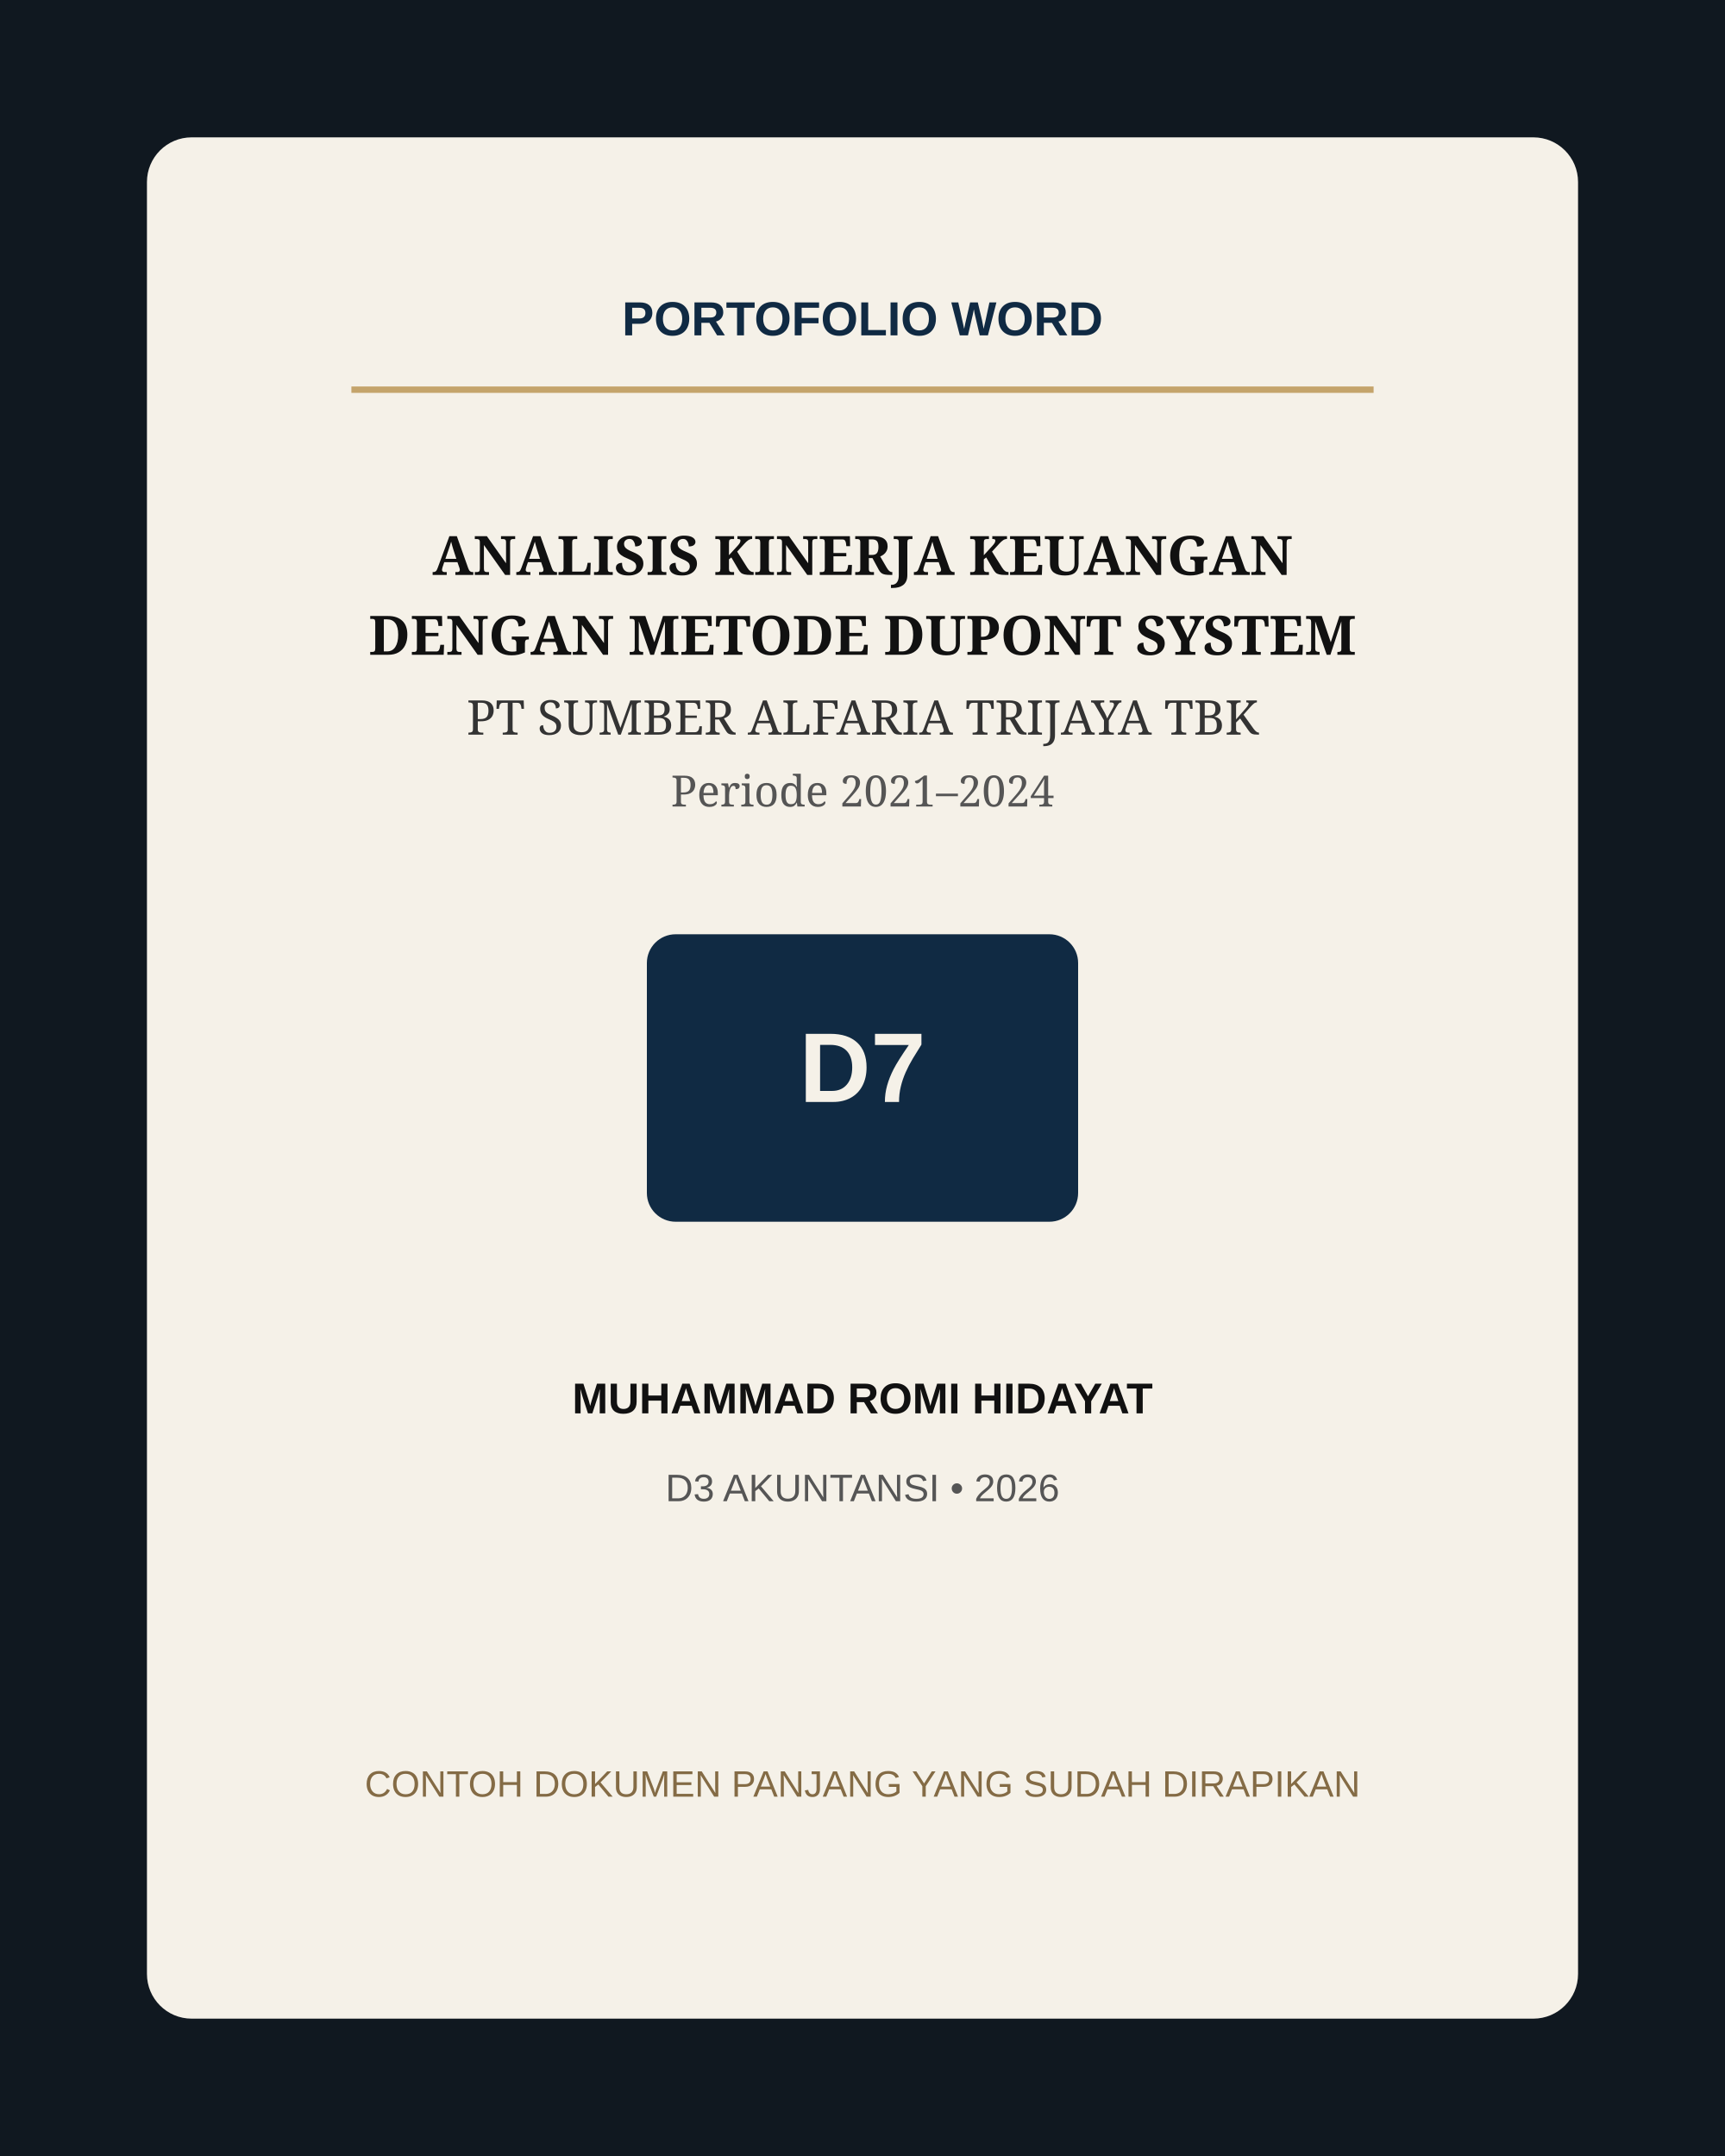
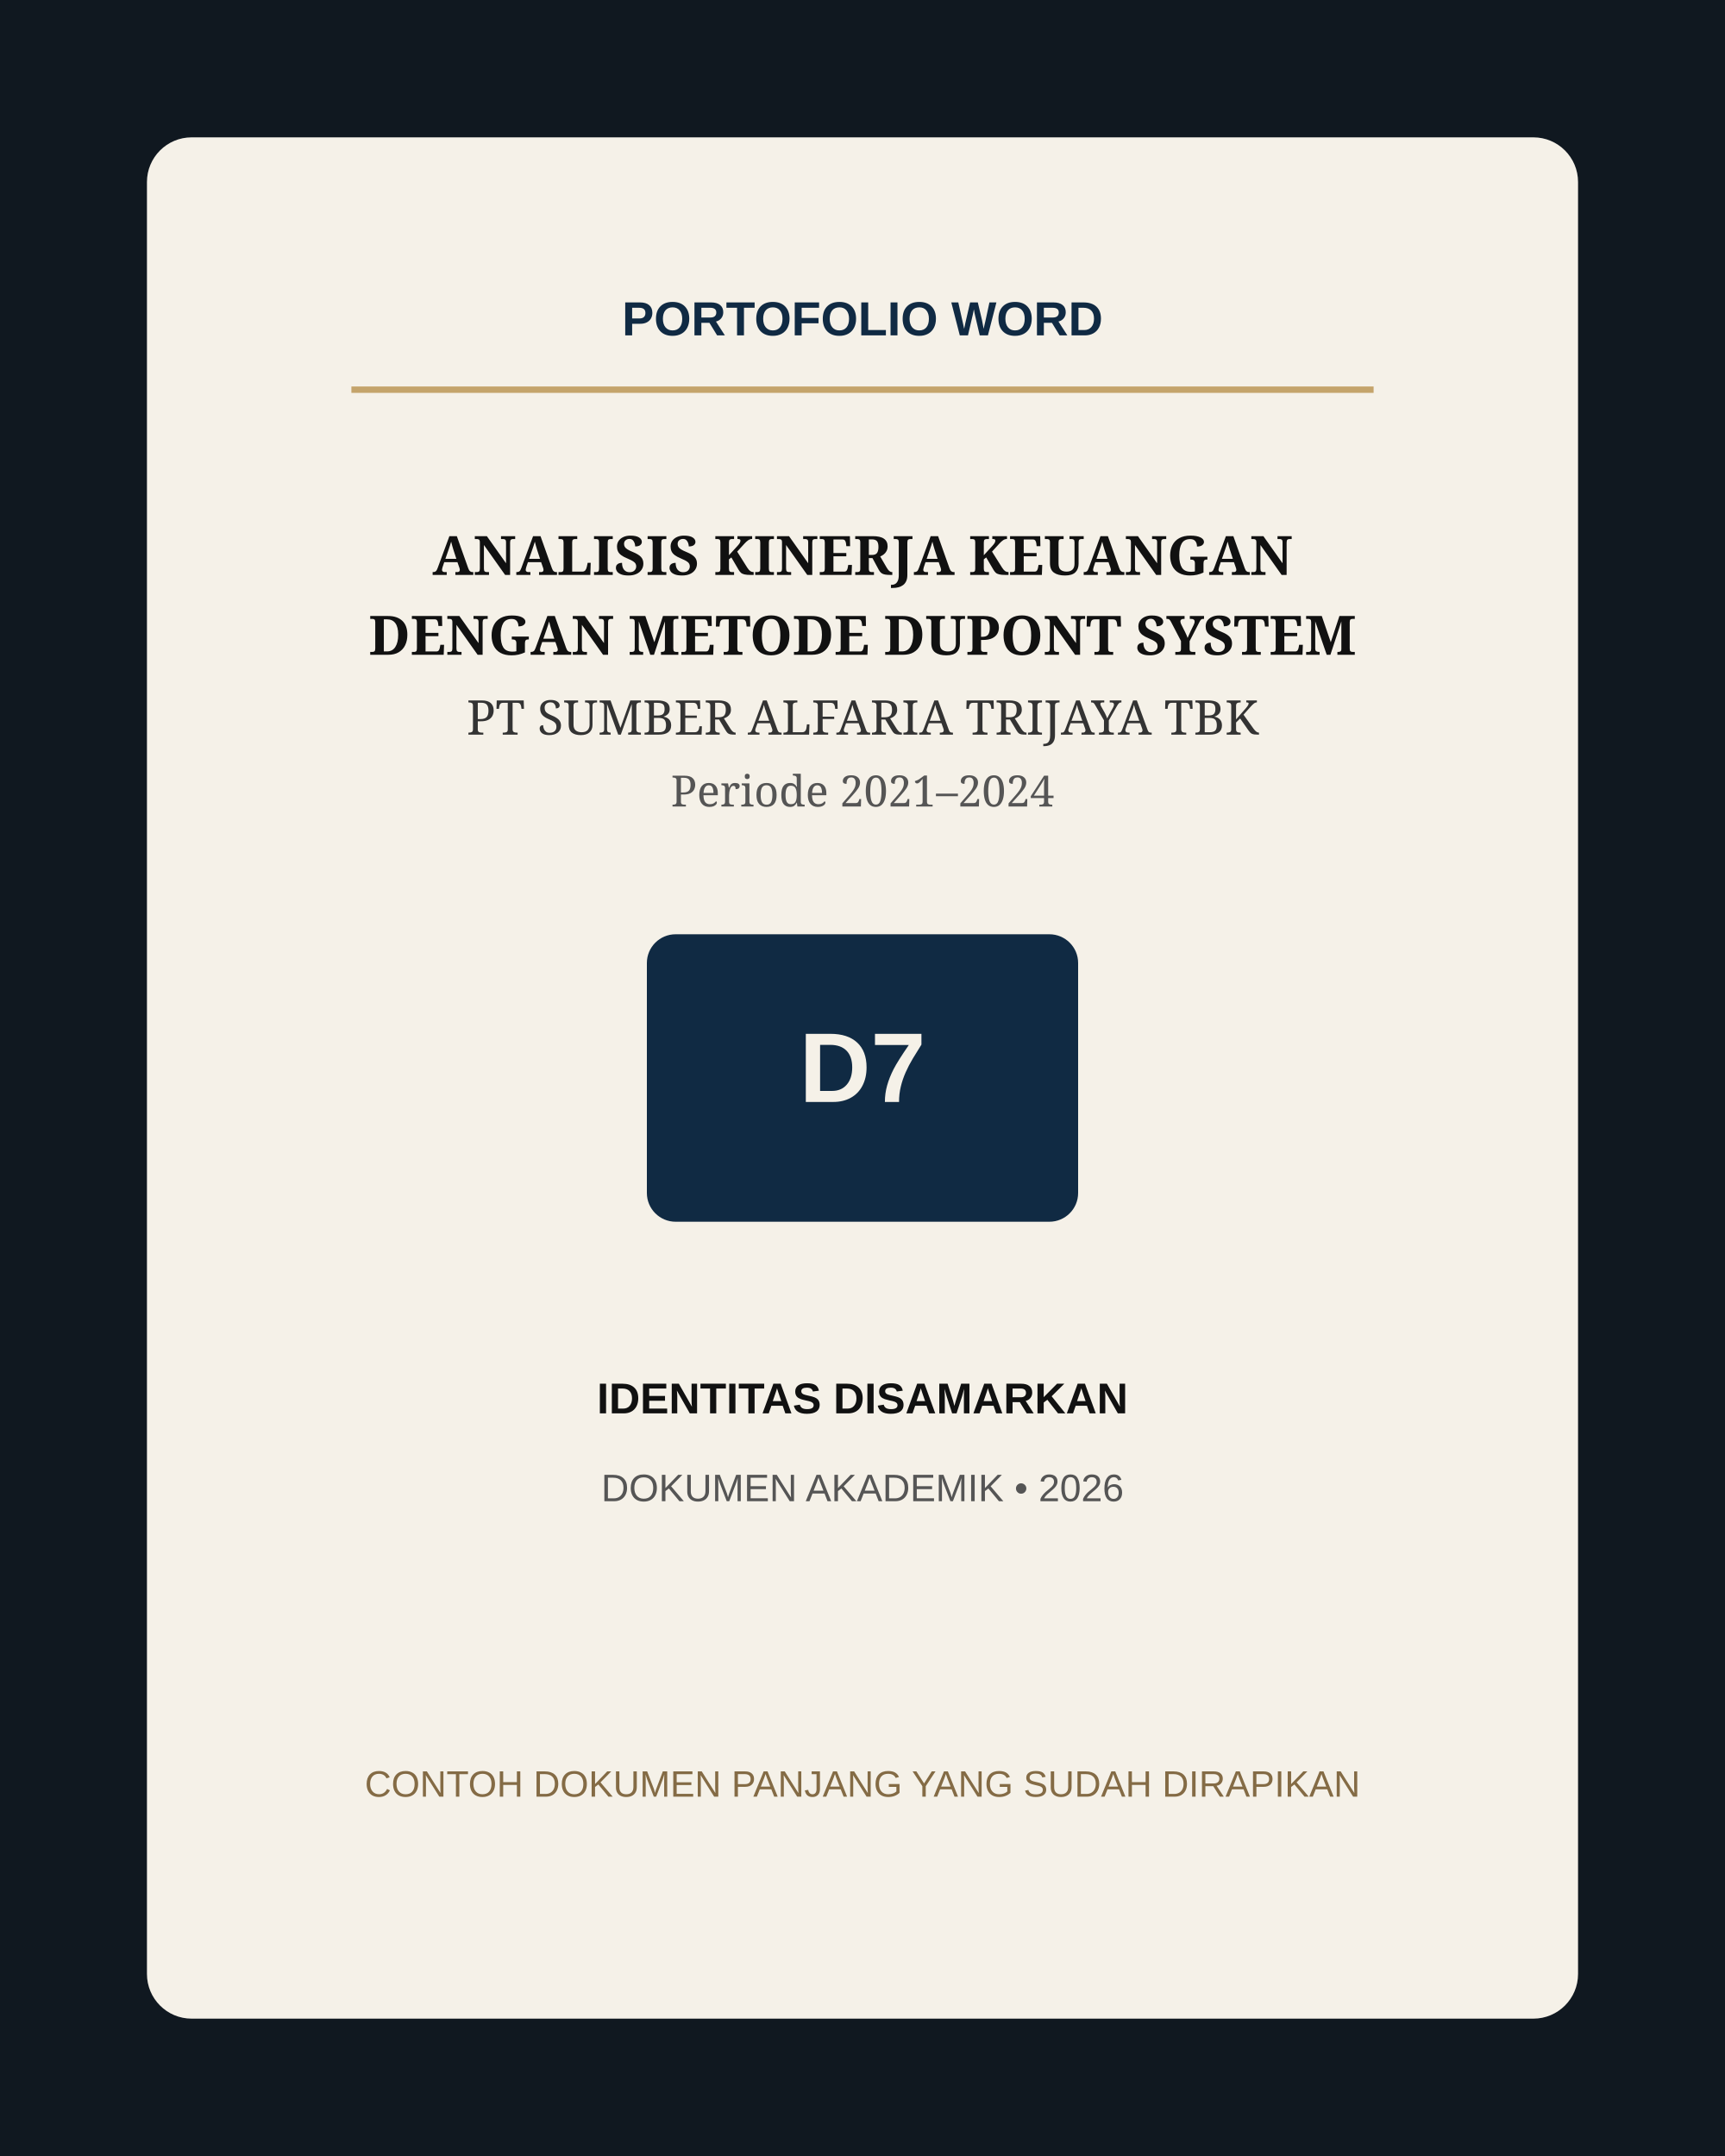
<svg xmlns="http://www.w3.org/2000/svg" width="1080" height="1350" viewBox="0 0 1080 1350">
  <rect width="1080" height="1350" fill="#101820" />
  <rect x="92" y="86" width="896" height="1178" rx="28" fill="#f5f1e8" />
  <text x="540" y="210" text-anchor="middle" font-family="Arial" font-size="30" font-weight="700" fill="#102a43">PORTOFOLIO WORD</text>
  <line x1="220" y1="244" x2="860" y2="244" stroke="#c4a46b" stroke-width="4" />
  <text x="540" y="360" text-anchor="middle" font-family="Georgia" font-size="34" font-weight="700" fill="#111">ANALISIS KINERJA KEUANGAN</text>
  <text x="540" y="410" text-anchor="middle" font-family="Georgia" font-size="34" font-weight="700" fill="#111">DENGAN METODE DUPONT SYSTEM</text>
  <text x="540" y="460" text-anchor="middle" font-family="Georgia" font-size="30" fill="#333">PT SUMBER ALFARIA TRIJAYA TBK</text>
  <text x="540" y="505" text-anchor="middle" font-family="Georgia" font-size="27" fill="#555">Periode 2021–2024</text>
  <rect x="405" y="585" width="270" height="180" rx="18" fill="#102a43" />
  <text x="540" y="690" text-anchor="middle" font-family="Arial" font-size="62" font-weight="700" fill="#f5f1e8">D7</text>
-   <text x="540" y="885" text-anchor="middle" font-family="Arial" font-size="27" font-weight="700" fill="#111">MUHAMMAD ROMI HIDAYAT</text>
-   <text x="540" y="940" text-anchor="middle" font-family="Arial" font-size="24" fill="#555">D3 AKUNTANSI • 2026</text>
+   <text x="540" y="885" text-anchor="middle" font-family="Arial" font-size="27" font-weight="700" fill="#111">IDENTITAS DISAMARKAN</text>
+   <text x="540" y="940" text-anchor="middle" font-family="Arial" font-size="24" fill="#555">DOKUMEN AKADEMIK • 2026</text>
  <text x="540" y="1125" text-anchor="middle" font-family="Arial" font-size="23" fill="#846b45">CONTOH DOKUMEN PANJANG YANG SUDAH DIRAPIKAN</text>
</svg>
